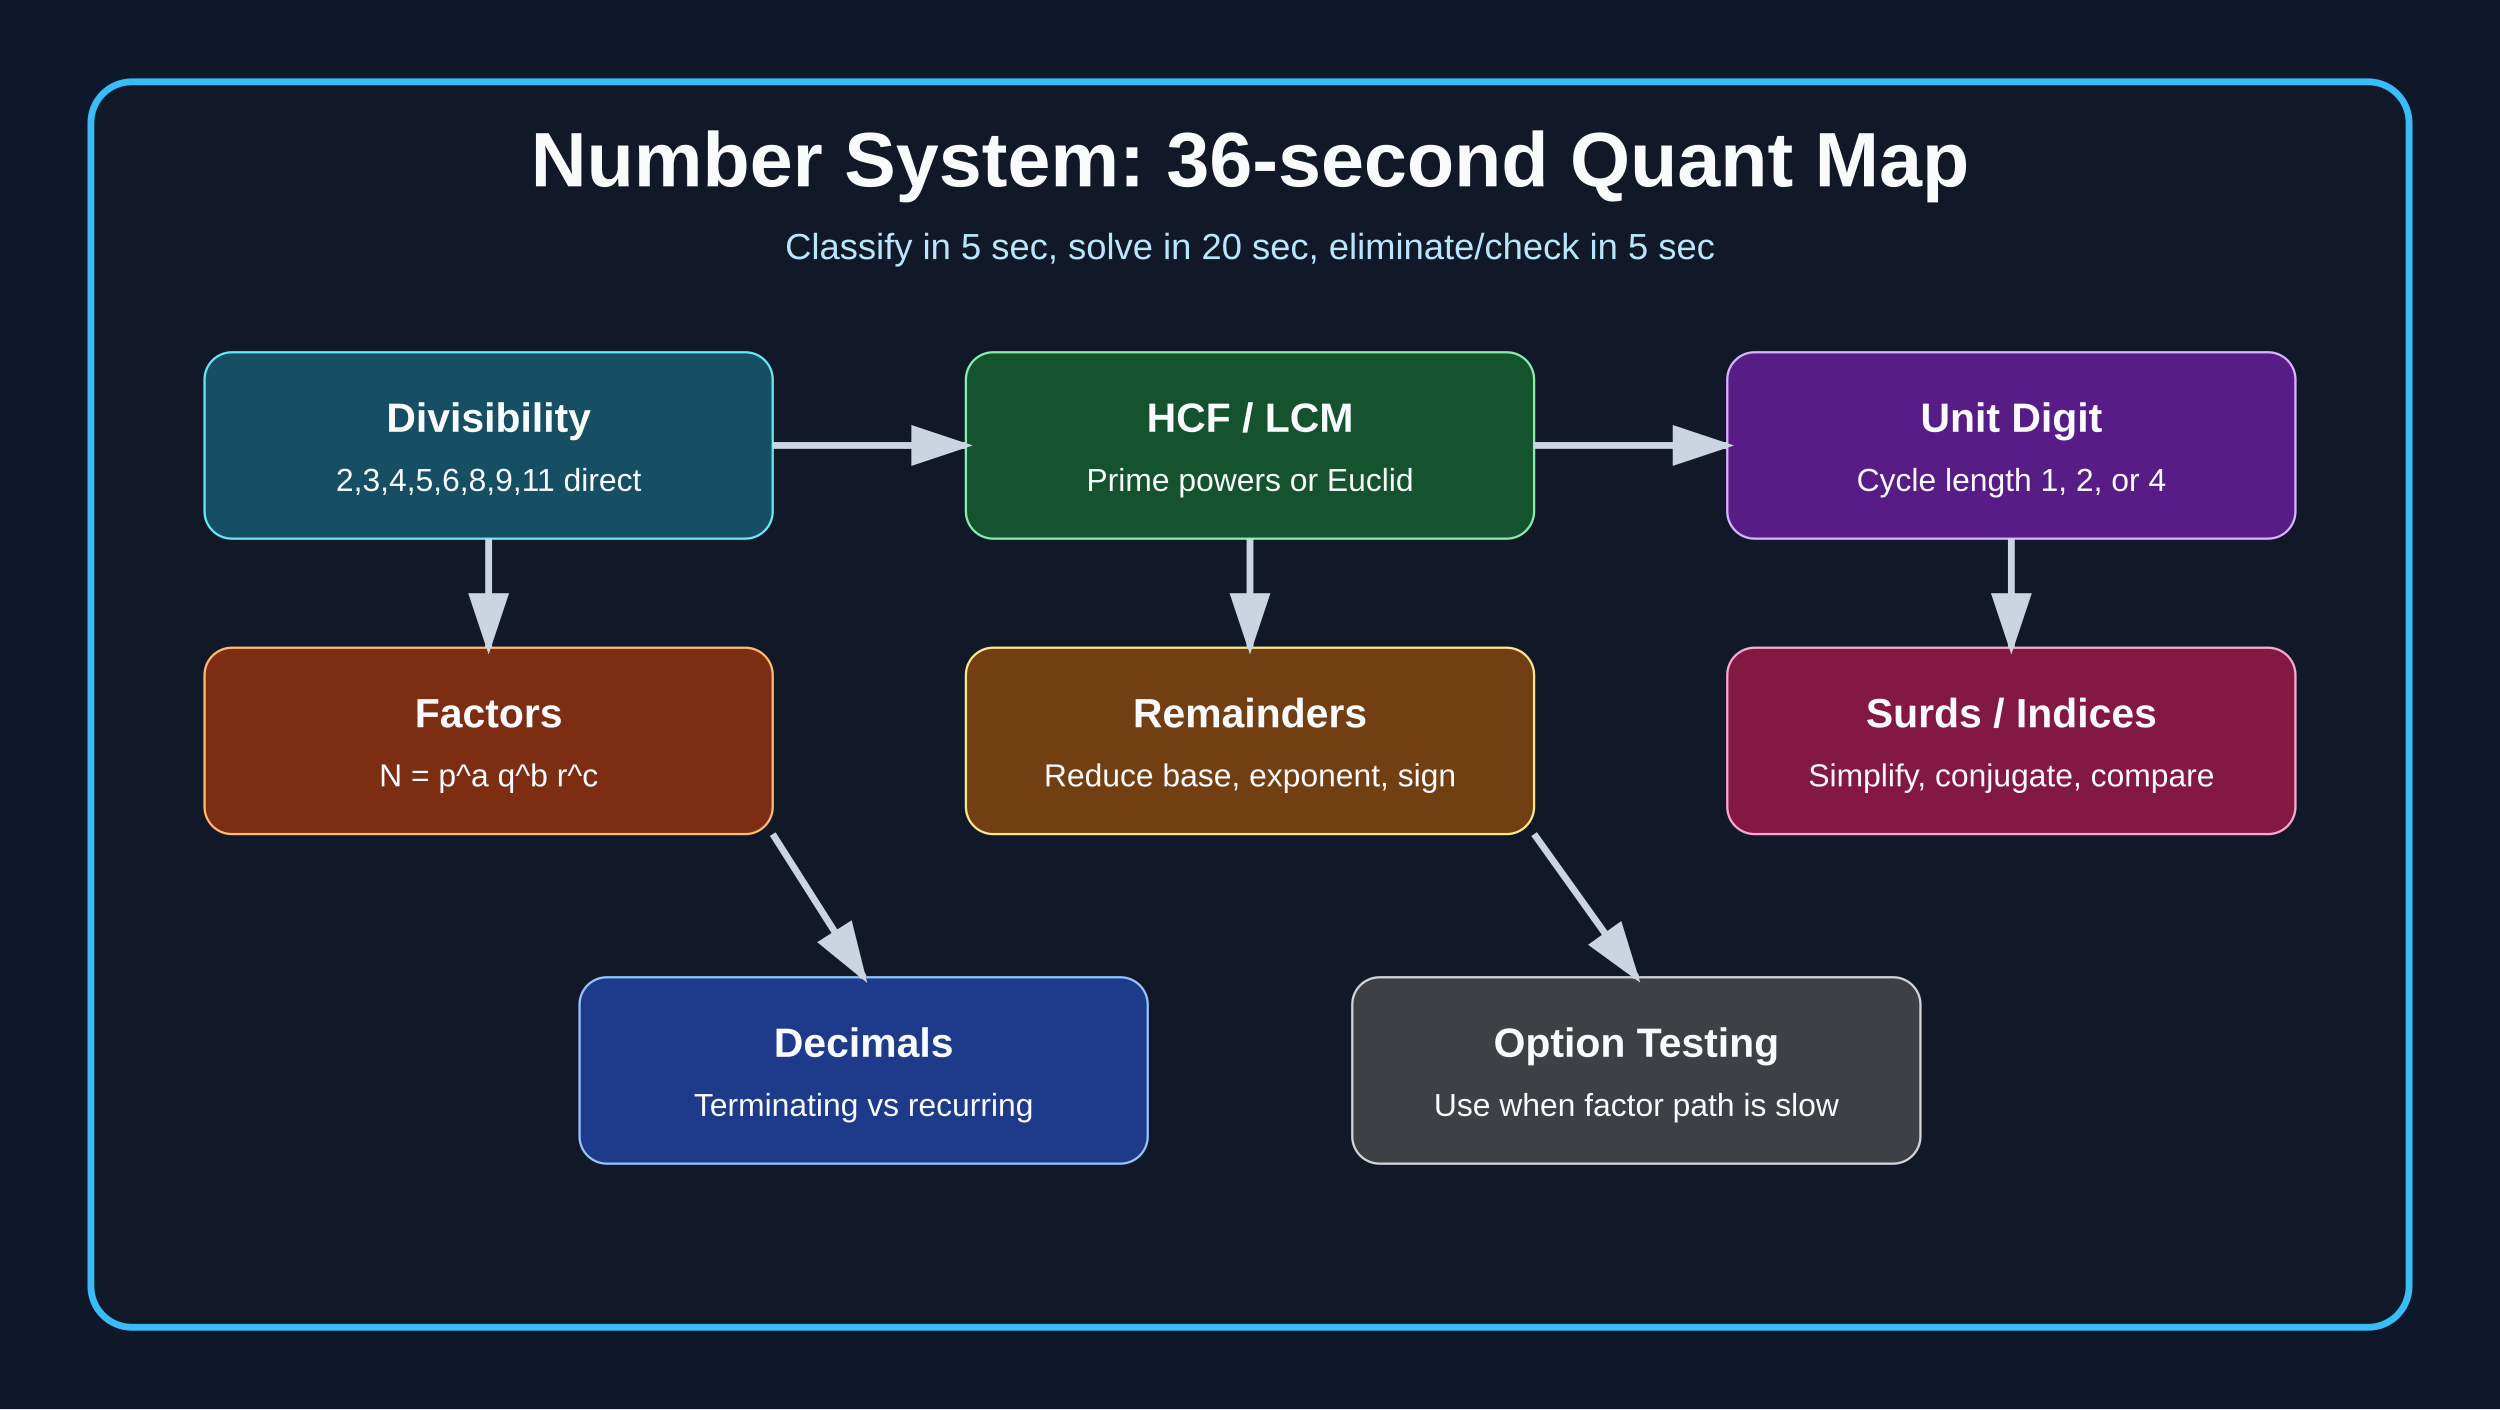
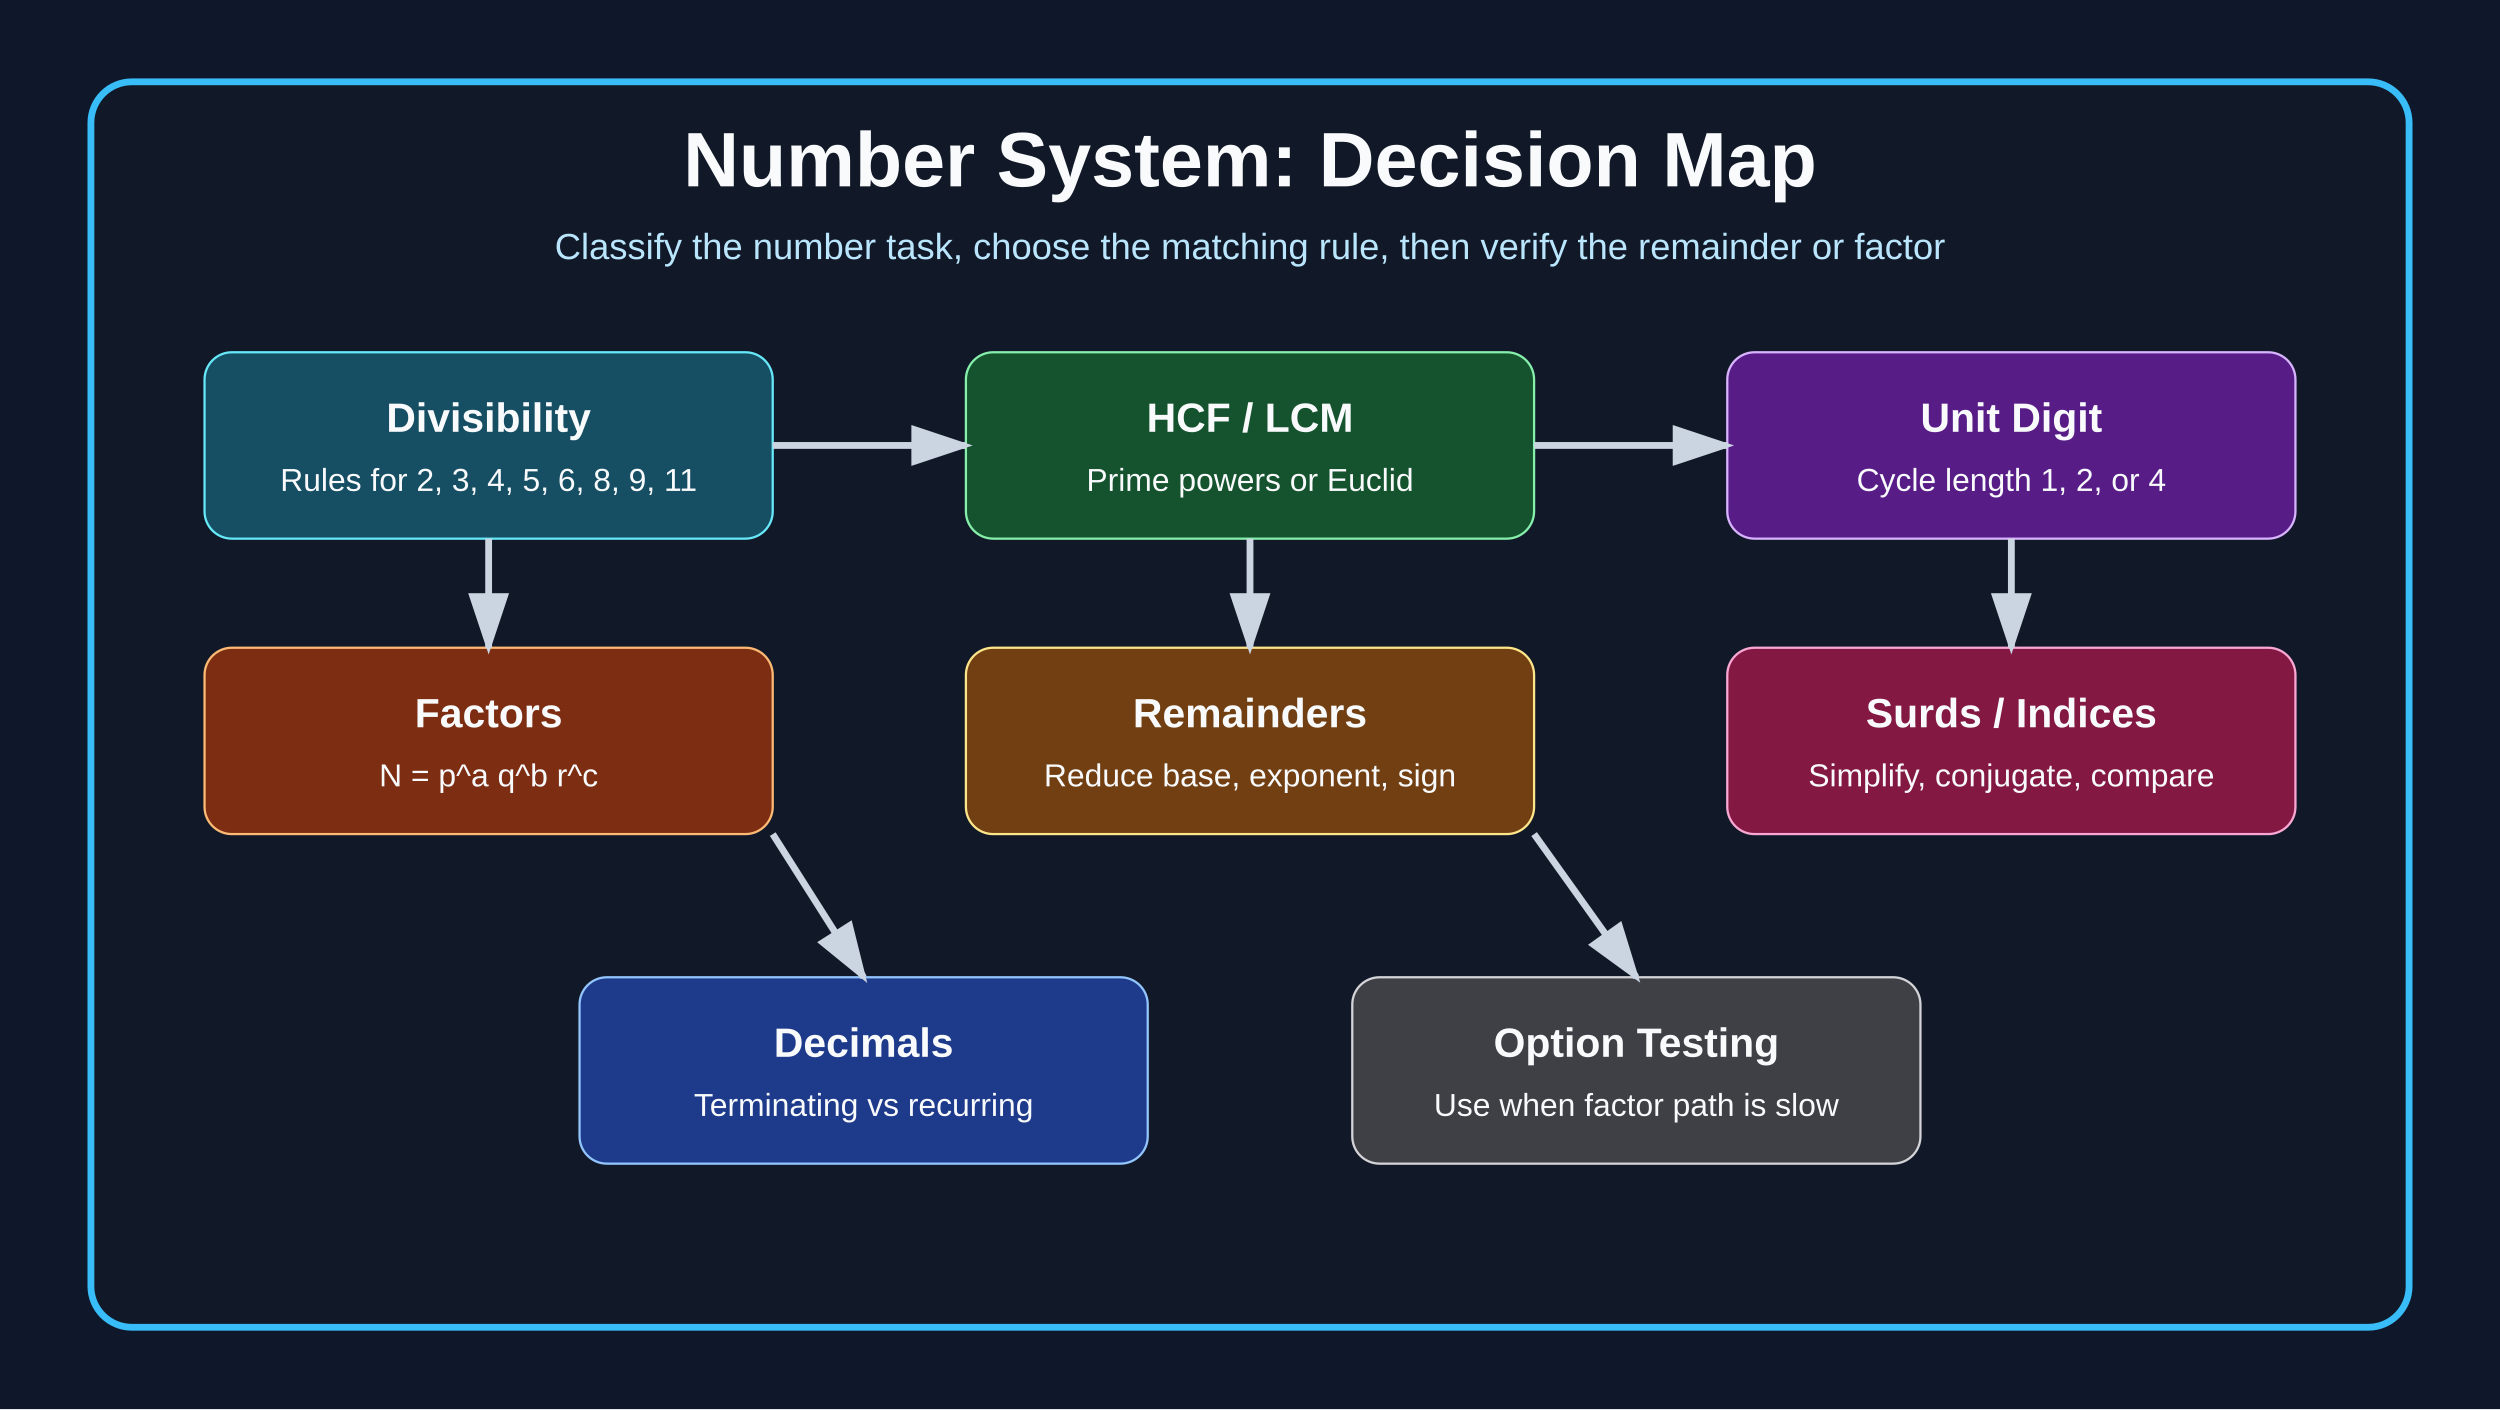
<svg xmlns="http://www.w3.org/2000/svg" width="1100" height="620" viewBox="0 0 1100 620" role="img" aria-labelledby="title desc">
  <rect width="1100" height="620" fill="#0f172a" />
  <rect x="40" y="36" width="1020" height="548" rx="18" fill="#111827" stroke="#38bdf8" stroke-width="3" />
-   <text x="550" y="82" text-anchor="middle" font-family="Arial, sans-serif" font-size="34" font-weight="700" fill="#f8fafc">Number System: 36-second Quant Map</text>
-   <text x="550" y="114" text-anchor="middle" font-family="Arial, sans-serif" font-size="16" fill="#bae6fd">Classify in 5 sec, solve in 20 sec, eliminate/check in 5 sec</text>
+   <text x="550" y="82" text-anchor="middle" font-family="Arial, sans-serif" font-size="34" font-weight="700" fill="#f8fafc">Number System: Decision Map</text>
+   <text x="550" y="114" text-anchor="middle" font-family="Arial, sans-serif" font-size="16" fill="#bae6fd">Classify the number task, choose the matching rule, then verify the remainder or factor</text>
  <g font-family="Arial, sans-serif" font-size="18" fill="#f8fafc">
    <rect x="90" y="155" width="250" height="82" rx="12" fill="#164e63" stroke="#67e8f9" />
    <text x="215" y="190" text-anchor="middle" font-weight="700">Divisibility</text>
-     <text x="215" y="216" text-anchor="middle" font-size="14">2,3,4,5,6,8,9,11 direct</text>
+     <text x="215" y="216" text-anchor="middle" font-size="14">Rules for 2, 3, 4, 5, 6, 8, 9, 11</text>
    <rect x="425" y="155" width="250" height="82" rx="12" fill="#14532d" stroke="#86efac" />
    <text x="550" y="190" text-anchor="middle" font-weight="700">HCF / LCM</text>
    <text x="550" y="216" text-anchor="middle" font-size="14">Prime powers or Euclid</text>
    <rect x="760" y="155" width="250" height="82" rx="12" fill="#581c87" stroke="#d8b4fe" />
    <text x="885" y="190" text-anchor="middle" font-weight="700">Unit Digit</text>
    <text x="885" y="216" text-anchor="middle" font-size="14">Cycle length 1, 2, or 4</text>
    <rect x="90" y="285" width="250" height="82" rx="12" fill="#7c2d12" stroke="#fdba74" />
    <text x="215" y="320" text-anchor="middle" font-weight="700">Factors</text>
    <text x="215" y="346" text-anchor="middle" font-size="14">N = p^a q^b r^c</text>
    <rect x="425" y="285" width="250" height="82" rx="12" fill="#713f12" stroke="#fde68a" />
    <text x="550" y="320" text-anchor="middle" font-weight="700">Remainders</text>
    <text x="550" y="346" text-anchor="middle" font-size="14">Reduce base, exponent, sign</text>
    <rect x="760" y="285" width="250" height="82" rx="12" fill="#831843" stroke="#f9a8d4" />
    <text x="885" y="320" text-anchor="middle" font-weight="700">Surds / Indices</text>
    <text x="885" y="346" text-anchor="middle" font-size="14">Simplify, conjugate, compare</text>
    <rect x="255" y="430" width="250" height="82" rx="12" fill="#1e3a8a" stroke="#93c5fd" />
    <text x="380" y="465" text-anchor="middle" font-weight="700">Decimals</text>
    <text x="380" y="491" text-anchor="middle" font-size="14">Terminating vs recurring</text>
    <rect x="595" y="430" width="250" height="82" rx="12" fill="#3f3f46" stroke="#d4d4d8" />
    <text x="720" y="465" text-anchor="middle" font-weight="700">Option Testing</text>
    <text x="720" y="491" text-anchor="middle" font-size="14">Use when factor path is slow</text>
  </g>
  <g stroke="#cbd5e1" stroke-width="3" fill="none" marker-end="url(#arrow)">
    <path d="M340 196 H425" />
    <path d="M675 196 H760" />
    <path d="M215 237 V285" />
    <path d="M550 237 V285" />
    <path d="M885 237 V285" />
    <path d="M340 367 L380 430" />
    <path d="M675 367 L720 430" />
  </g>
  <defs>
    <marker id="arrow" markerWidth="10" markerHeight="10" refX="8" refY="3" orient="auto" markerUnits="strokeWidth">
      <path d="M0,0 L0,6 L9,3 z" fill="#cbd5e1" />
    </marker>
  </defs>
</svg>
